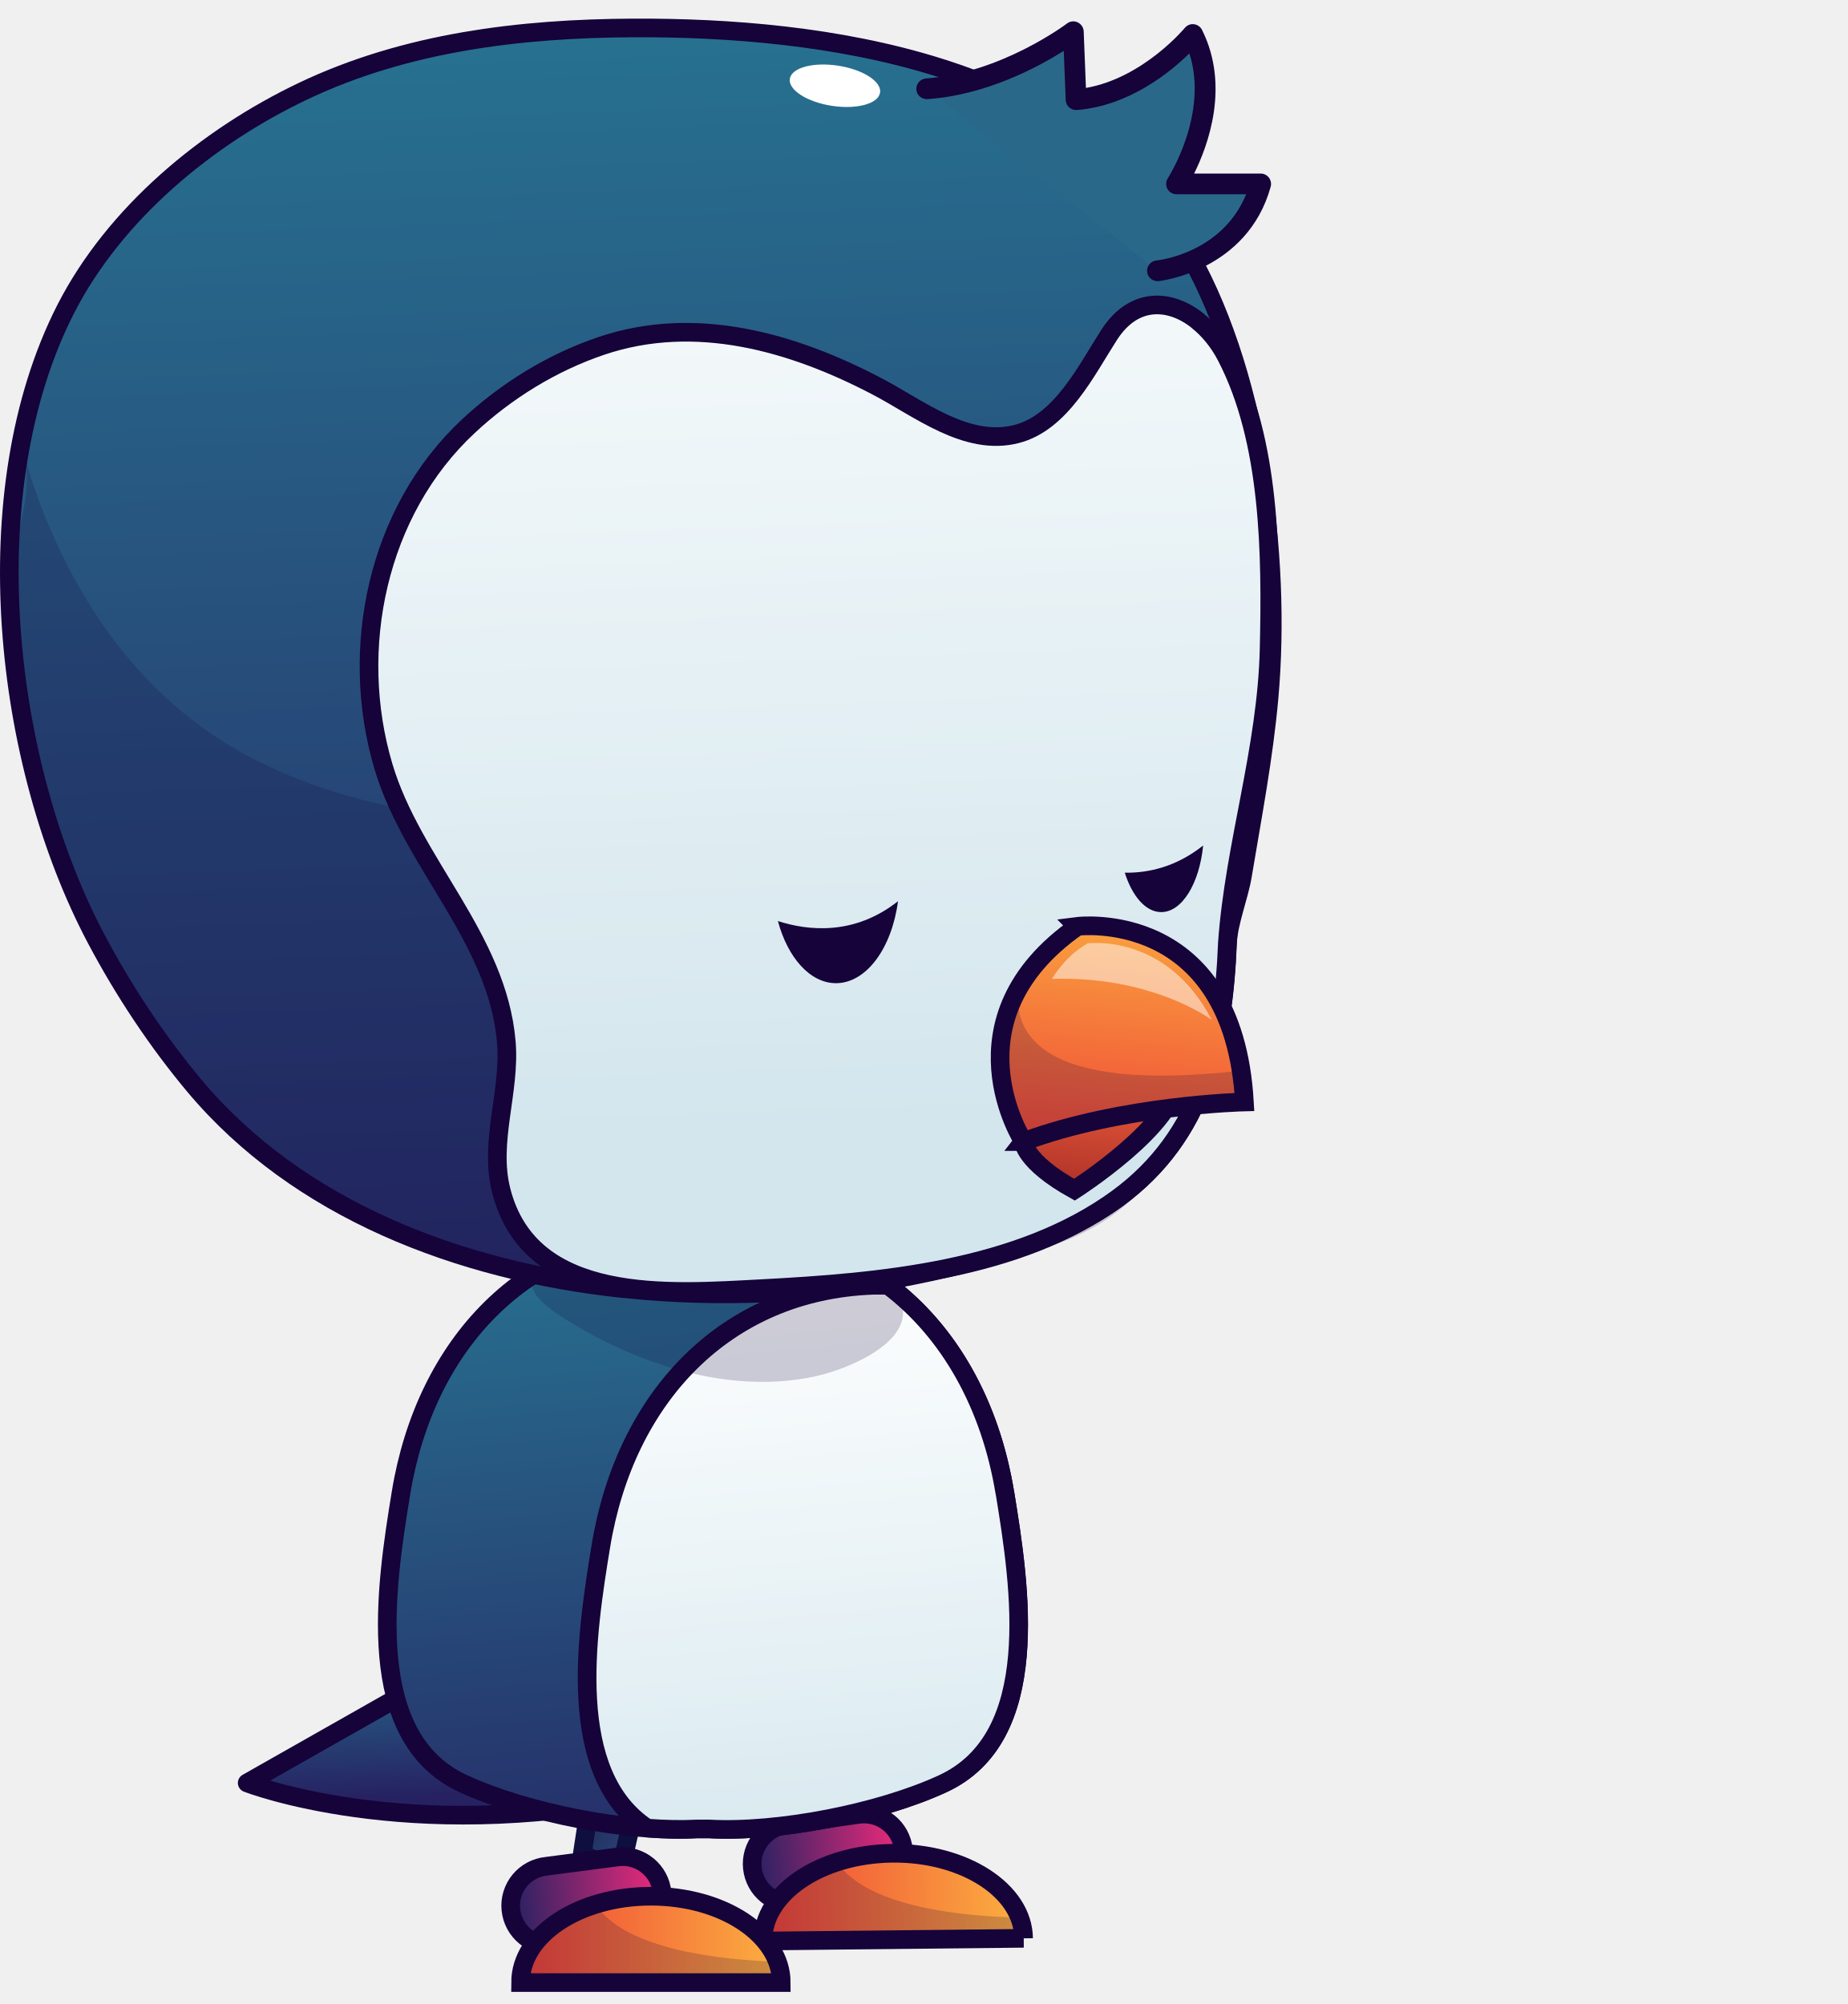
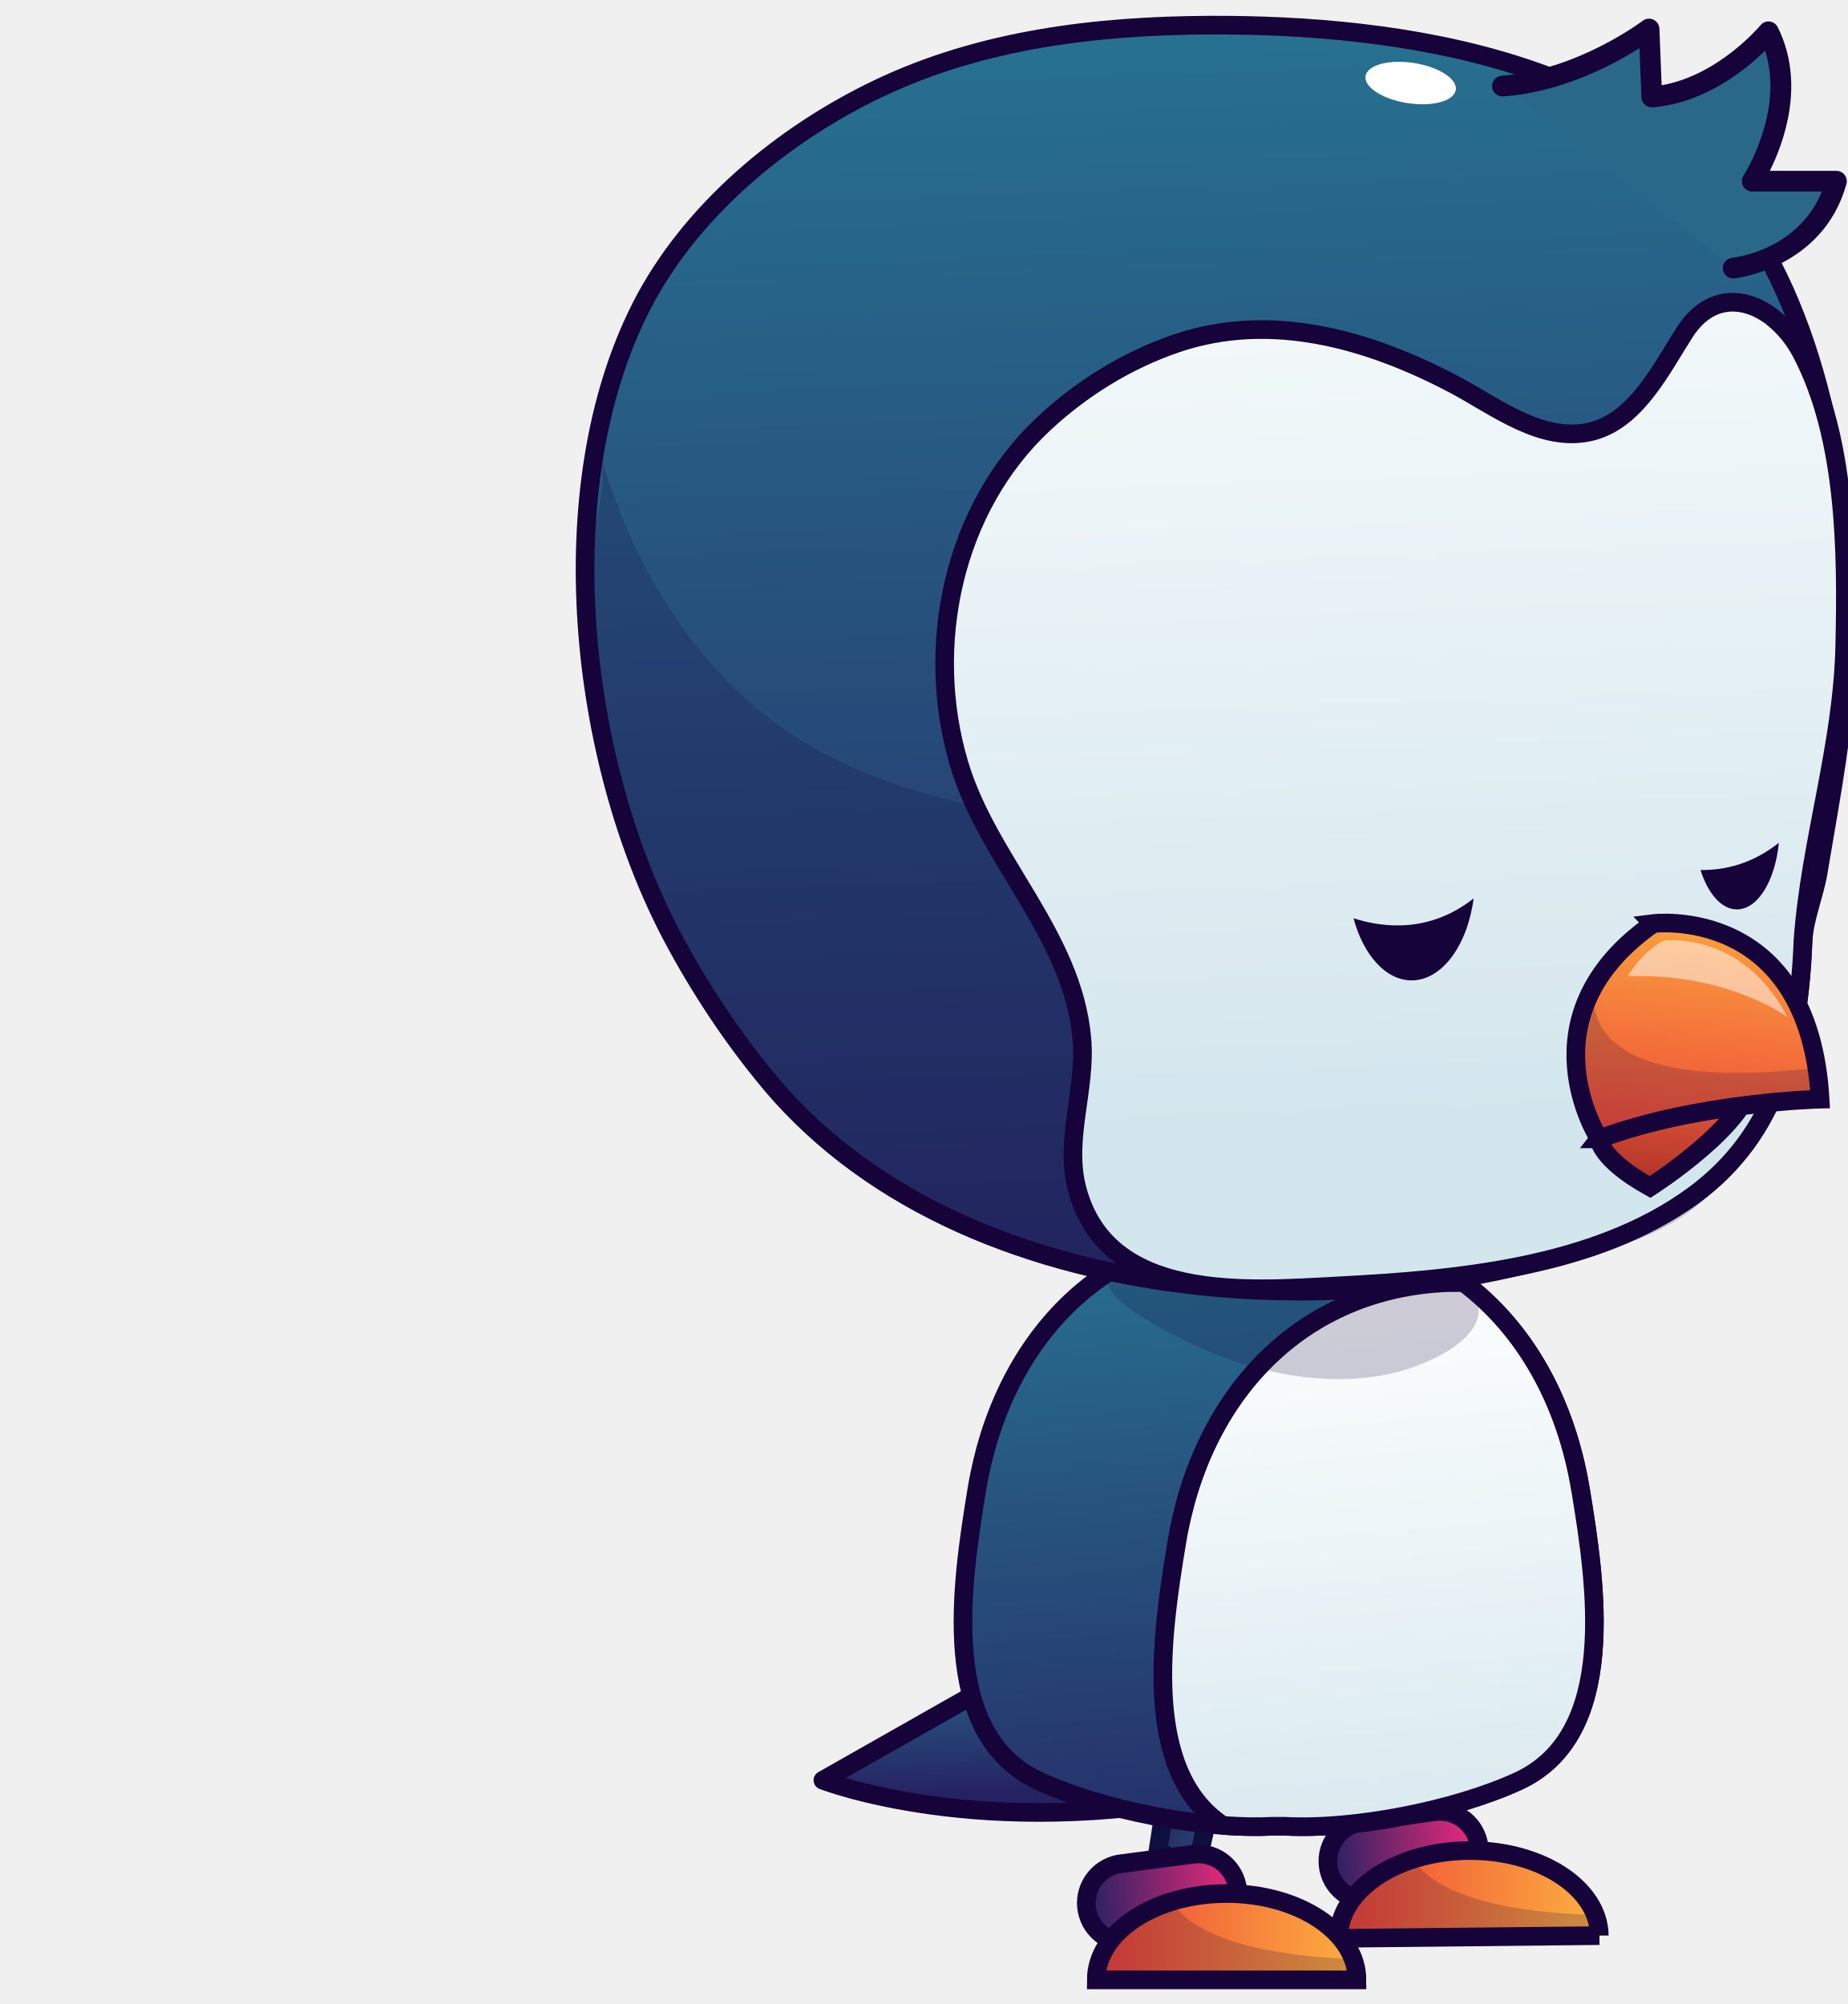
- <svg xmlns="http://www.w3.org/2000/svg" xmlns:xlink="http://www.w3.org/1999/xlink" id="Ebene_2" viewBox="0 0 198.33 215.12">
+ <svg xmlns="http://www.w3.org/2000/svg" xmlns:xlink="http://www.w3.org/1999/xlink" id="Layer_1" data-name="Layer 1" viewBox="0 0 198.33 215.12">
  <defs>
    <style>
      .cls-1 {
-         fill: none;
-       }
- 
-       .cls-2 {
        fill: url(#linear-gradient-3);
        stroke: #0e0e3f;
      }

-       .cls-2, .cls-3, .cls-4, .cls-5, .cls-6, .cls-7, .cls-8, .cls-9, .cls-10, .cls-11, .cls-12, .cls-13 {
+       .cls-1, .cls-2, .cls-3, .cls-4, .cls-5, .cls-6, .cls-7, .cls-8, .cls-9, .cls-10, .cls-11, .cls-12 {
        stroke-width: 2px;
      }

-       .cls-2, .cls-3, .cls-9, .cls-10, .cls-11, .cls-12 {
+       .cls-1, .cls-2, .cls-8, .cls-9, .cls-10, .cls-11 {
        stroke-linecap: round;
        stroke-linejoin: round;
      }

-       .cls-3 {
+       .cls-2 {
        fill: url(#linear-gradient-10);
      }

-       .cls-3, .cls-4, .cls-5, .cls-6, .cls-7, .cls-8, .cls-9, .cls-10, .cls-11, .cls-12, .cls-13 {
+       .cls-2, .cls-3, .cls-4, .cls-5, .cls-6, .cls-7, .cls-8, .cls-9, .cls-10, .cls-11, .cls-12 {
        stroke: #15033a;
      }

-       .cls-14 {
+       .cls-13 {
        opacity: .5;
      }

-       .cls-14, .cls-15 {
+       .cls-13, .cls-14 {
        fill: #fff;
      }

-       .cls-4 {
+       .cls-3 {
        fill: url(#linear-gradient-4);
      }

-       .cls-4, .cls-5, .cls-6, .cls-7, .cls-8, .cls-13 {
+       .cls-3, .cls-4, .cls-5, .cls-6, .cls-7, .cls-12 {
        stroke-miterlimit: 10;
      }

-       .cls-5 {
+       .cls-4 {
        fill: url(#linear-gradient-2);
      }

-       .cls-6 {
+       .cls-5 {
        fill: url(#linear-gradient-5);
      }

-       .cls-16 {
+       .cls-15 {
        fill: #2a688a;
      }

-       .cls-7 {
+       .cls-6 {
        fill: url(#linear-gradient-12);
      }

-       .cls-8 {
+       .cls-7 {
        fill: url(#linear-gradient-11);
      }

-       .cls-9 {
+       .cls-8 {
        fill: url(#linear-gradient-9);
      }

-       .cls-10 {
+       .cls-9 {
        fill: url(#linear-gradient-6);
      }

-       .cls-11 {
+       .cls-10 {
        fill: url(#linear-gradient-8);
      }

-       .cls-12 {
+       .cls-11 {
        fill: url(#linear-gradient-7);
      }

-       .cls-13 {
+       .cls-12 {
        fill: url(#linear-gradient);
      }

-       .cls-17 {
+       .cls-16 {
        opacity: .2;
      }

-       .cls-17, .cls-18 {
+       .cls-16, .cls-17 {
        fill: #15033a;
      }
    </style>
-     <linearGradient id="linear-gradient" x1="-117.65" y1="-5.13" x2="-101.32" y2="-5.13" gradientTransform="translate(-19.48 216.18) rotate(173.95) scale(1 -1)" gradientUnits="userSpaceOnUse">
+     <linearGradient id="linear-gradient" x1="504.3" y1="-35.05" x2="520.63" y2="-35.05" gradientTransform="translate(663.98 180.05) rotate(173.95) scale(1 -1)" gradientUnits="userSpaceOnUse">
      <stop offset="0" stop-color="#ee2a7b" />
      <stop offset=".99" stop-color="#262262" />
    </linearGradient>
-     <linearGradient id="linear-gradient-2" x1="58.23" y1="1.03" x2="86.21" y2="1.03" gradientTransform="translate(168.03 201.81) rotate(179.41) scale(1 -1)" gradientUnits="userSpaceOnUse">
+     <linearGradient id="linear-gradient-2" x1="662.11" y1="-2.04" x2="690.09" y2="-2.04" gradientTransform="translate(833.7 198.4) rotate(179.41) scale(1 -1)" gradientUnits="userSpaceOnUse">
      <stop offset="0" stop-color="#fbb040" />
      <stop offset="1" stop-color="#ef4136" />
    </linearGradient>
-     <linearGradient id="linear-gradient-3" x1="1167.94" y1="-197.96" x2="1183.52" y2="-197.96" gradientTransform="translate(922.03 1017.83) rotate(-145.43) scale(1 -1)" gradientUnits="userSpaceOnUse">
+     <linearGradient id="linear-gradient-3" x1="1605.45" y1="-81.32" x2="1621.04" y2="-81.32" gradientTransform="translate(1410.26 1169.77) rotate(-145.43) scale(1 -1)" gradientUnits="userSpaceOnUse">
      <stop offset="0" stop-color="#2b437a" />
      <stop offset="1" stop-color="#0f0d26" />
    </linearGradient>
-     <linearGradient id="linear-gradient-4" x1="-163.9" y1="207.39" x2="-147.57" y2="207.39" gradientTransform="translate(-111.86 12.45) rotate(174.53) scale(1 -1)" xlink:href="#linear-gradient" />
-     <linearGradient id="linear-gradient-5" x1="-8.07" y1="208.18" x2="19.91" y2="208.18" gradientTransform="translate(75.79) rotate(-180) scale(1 -1)" xlink:href="#linear-gradient-2" />
-     <linearGradient id="linear-gradient-6" x1="47.06" y1="175.16" x2="47.7" y2="192.58" gradientUnits="userSpaceOnUse">
+     <linearGradient id="linear-gradient-4" x1="456.23" y1="180.42" x2="472.56" y2="180.42" gradientTransform="translate(569.84 -20.09) rotate(174.53) scale(1 -1)" xlink:href="#linear-gradient" />
+     <linearGradient id="linear-gradient-5" x1="593.73" y1="207.89" x2="621.71" y2="207.89" gradientTransform="translate(739.37) rotate(-180) scale(1 -1)" xlink:href="#linear-gradient-2" />
+     <linearGradient id="linear-gradient-6" x1="108.85" y1="174.87" x2="109.48" y2="192.29" gradientUnits="userSpaceOnUse">
      <stop offset="0" stop-color="#277592" />
      <stop offset="1" stop-color="#262262" />
    </linearGradient>
-     <linearGradient id="linear-gradient-7" x1="71.2" y1="126.94" x2="78.62" y2="209.3" xlink:href="#linear-gradient-6" />
-     <linearGradient id="linear-gradient-8" x1="82.32" y1="134.22" x2="88.87" y2="206.87" gradientUnits="userSpaceOnUse">
+     <linearGradient id="linear-gradient-7" x1="132.99" y1="126.65" x2="140.41" y2="209.01" xlink:href="#linear-gradient-6" />
+     <linearGradient id="linear-gradient-8" x1="144.11" y1="133.92" x2="150.65" y2="206.58" gradientUnits="userSpaceOnUse">
      <stop offset="0" stop-color="#fff" />
      <stop offset="1" stop-color="#d3e6ed" />
    </linearGradient>
-     <linearGradient id="linear-gradient-9" x1="66.27" y1="-4.28" x2="72.05" y2="153.72" xlink:href="#linear-gradient-6" />
-     <linearGradient id="linear-gradient-10" x1="85.53" y1=".79" x2="89.94" y2="121.39" xlink:href="#linear-gradient-8" />
-     <linearGradient id="linear-gradient-11" x1="118.65" y1="112.74" x2="117.17" y2="128.95" gradientUnits="userSpaceOnUse">
+     <linearGradient id="linear-gradient-9" x1="128.06" y1="-4.58" x2="133.84" y2="153.43" xlink:href="#linear-gradient-6" />
+     <linearGradient id="linear-gradient-10" x1="147.31" y1=".49" x2="151.73" y2="121.1" xlink:href="#linear-gradient-8" />
+     <linearGradient id="linear-gradient-11" x1="180.44" y1="112.44" x2="178.96" y2="128.66" gradientUnits="userSpaceOnUse">
      <stop offset="0" stop-color="#fb6840" />
      <stop offset="1" stop-color="#a82d26" />
    </linearGradient>
-     <linearGradient id="linear-gradient-12" x1="122.28" y1="95.32" x2="119.55" y2="125.41" gradientTransform="matrix(1,0,0,1,0,0)" xlink:href="#linear-gradient-2" />
+     <linearGradient id="linear-gradient-12" x1="184.07" y1="95.02" x2="181.34" y2="125.12" gradientUnits="userSpaceOnUse">
+       <stop offset="0" stop-color="#fbb040" />
+       <stop offset="1" stop-color="#ef4136" />
+     </linearGradient>
  </defs>
-   <g id="Layer_1">
+   <g>
+     <path class="cls-12" d="M142.54,200.24c.25,2.34,2.35,4.04,4.69,3.79l7.73-1.09c2.34-.25,4.04-2.35,3.79-4.69h0c-.25-2.35-2.35-4.04-4.69-3.79l-7.73,1.09c-2.34.25-4.04,2.35-3.79,4.69h0Z" />
    <g>
-       <g>
-         <g>
-           <path class="cls-13" d="M80.75,200.53c.25,2.34,2.35,4.04,4.69,3.79l7.73-1.09c2.34-.25,4.04-2.35,3.79-4.69h0c-.25-2.35-2.35-4.04-4.69-3.79l-7.73,1.09c-2.34.25-4.04,2.35-3.79,4.69h0Z" />
-           <g>
-             <path class="cls-5" d="M109.86,208.07c-.05-5.12-6.36-9.21-14.08-9.13-7.73.08-13.95,4.29-13.89,9.42l27.98-.29Z" />
-             <path class="cls-17" d="M89.85,199.89c3.27,4.95,13.97,5.84,19.56,5.95.28.71.44,1.46.45,2.23l-27.98.29c-.04-3.71,3.23-6.94,7.97-8.47Z" />
-           </g>
-         </g>
-         <g>
-           <polygon class="cls-2" points="71.87 177.56 66.57 200.94 62.49 199.03 66.37 173.77 71.87 177.56" />
-           <g>
-             <path class="cls-4" d="M54.83,204.98c.23,2.35,2.31,4.06,4.65,3.84l7.74-1.01c2.35-.22,4.07-2.31,3.84-4.65h0c-.23-2.35-2.31-4.07-4.65-3.84l-7.74,1.01c-2.35.23-4.07,2.31-3.84,4.65h0Z" />
-             <g>
-               <path class="cls-6" d="M83.85,212.82c0-5.12-6.26-9.27-13.99-9.27s-13.99,4.15-13.99,9.27h27.98Z" />
-               <path class="cls-17" d="M63.93,204.43c3.22,4.98,13.91,5.98,19.5,6.15.27.72.43,1.47.43,2.24h-27.98c0-3.71,3.3-6.91,8.05-8.39Z" />
-             </g>
-           </g>
-         </g>
-         <g>
-           <g>
-             <path class="cls-10" d="M46.63,179.99l-20.1,11.4s17.07,6.68,42.29,1.48l-22.19-12.88Z" />
-             <g>
-               <path class="cls-12" d="M78.67,132.25c15.8.59,26.56,12.01,29.18,28,1.65,10.1,4.13,26.22-6.66,31.21-6.84,3.17-17.74,5.27-25.12,4.86h-1.25c-7.38.41-18.27-1.69-25.12-4.86-10.79-4.99-8.31-21.12-6.66-31.21,2.62-15.99,13.38-27.41,29.18-28h6.44Z" />
-               <path class="cls-11" d="M107.85,160.25c-1.55-9.46-5.95-17.32-12.55-22.28h-1.63c-15.8.59-26.56,12.01-29.18,28-1.56,9.53-3.85,24.43,4.97,30.27,1.91.14,3.72.18,5.37.09h1.25c7.38.41,18.27-1.69,25.12-4.86,10.79-4.99,8.31-21.12,6.66-31.21Z" />
-               <path class="cls-17" d="M94.64,137.09c6.59,5.56-2.73,9.74-7.35,10.7-8.63,1.79-17.82-1.02-25.27-5.38-2.82-1.65-7.98-4.64-2.53-7.1,5.78-2.6,12.32-2.91,18.55-2.44,5.33.4,12.31.6,16.6,4.22Z" />
-             </g>
-             <g>
-               <path class="cls-9" d="M66.9,138.32c10.3,1.1,20.75.57,30.18-1.22,7.29-1.38,16.77-4.02,22.86-8.45,9.21-6.72,11.39-16.75,11.81-27.42.09-2.21,1.23-5,1.6-7.23,1.06-6.37,2.29-12.74,2.86-19.18,1.35-15.24-1.23-35.36-9.22-48.66C115.26,6.7,88.52,2.9,67.95,3c-12.11.06-24.38,1.53-35.43,6.79-10.33,4.92-20.23,13.13-25.47,23.39C-2.94,52.78.34,81.94,10.35,100.83c2.92,5.51,6.51,10.94,10.52,15.73,11.11,13.25,28.37,19.89,46.03,21.77Z" />
-               <path class="cls-16" d="M124.23,29.06s8.74-.87,11.08-9.33h-9.04s5.54-8.45,1.75-16.03c0,0-5.25,6.41-12.53,7l-.29-7.29s-7.29,5.54-15.74,6.12l24.77,19.53Z" />
-               <path class="cls-17" d="M131.33,51.3c-3.15,10.7-8.37,20.7-17.58,27.42-12.99,9.47-32.01,10-47.48,10-13.49,0-27.8-1.18-39.89-7.69-12.42-6.69-20.05-19.06-23.86-32.35,1.2,4.19-1.02,8.9-1.23,13.06-.58,11.75,2.68,23.22,7.39,33.87,4.26,9.66,9.16,19.96,17.48,26.79,17.68,14.51,41.48,16.55,63.42,14.3,7.67-.79,15.26-.46,22.7-2.79,17.01-5.31,16.82-21.33,19.74-35.65,3.68-18.09,5.82-36.69,1.16-54.87-.97,4.9-1.83,7.87-1.84,7.9Z" />
-               <path class="cls-3" d="M128.55,34.43c-3-2.38-6.87-2.58-9.51,1.52-2.46,3.82-5.15,9.41-9.94,10.64-5.36,1.38-10.47-2.76-14.94-5.1-9.09-4.77-19.52-7.77-29.62-4.36-5.29,1.79-10.2,4.82-14.27,8.62-9.78,9.1-12.88,23.91-9.11,36.55,3.12,10.44,12.22,18.36,13.18,29.54.46,5.31-1.88,10.69-.55,15.95,3.13,12.34,18.15,11.05,27.94,10.54,12.7-.67,27.57-1.93,38.19-9.68,9.21-6.72,11.39-16.75,11.81-27.42.75-10.55,4.23-20.77,4.48-31.59.23-10.06.15-22.3-4.61-31.42-.79-1.52-1.86-2.83-3.07-3.79Z" />
-               <g>
-                 <path class="cls-8" d="M109.85,122.54s0,2.13,5.47,5.17c0,0,10.94-6.99,10.94-11.86,0,0-10.03-1.52-16.42,6.69Z" />
-                 <path class="cls-7" d="M115.62,99.44s16.72-2.13,17.94,18.85c0,0-13.07.3-23.71,4.26,0,0-8.51-13.07,5.78-23.1Z" />
-                 <path class="cls-17" d="M133.2,114.93c-21.93,2.5-24.47-4.29-23.89-8.84-4.74,8.35.53,16.45.53,16.45,10.64-3.95,23.71-4.26,23.71-4.26-.07-1.2-.2-2.31-.36-3.36Z" />
-                 <path class="cls-14" d="M116.72,101.27s8.46-1.19,13.34,8.22c0,0-6.31-4.76-17.15-4.41,0,0,1.31-2.38,3.81-3.81Z" />
-               </g>
-               <path class="cls-15" d="M94.45,9.95c-.18,1.19-2.5,1.82-5.17,1.41-2.67-.41-4.69-1.71-4.51-2.9.18-1.19,2.5-1.82,5.18-1.41,2.67.41,4.69,1.71,4.51,2.9Z" />
-               <path class="cls-18" d="M124.23,30.18c-.57,0-1.05-.43-1.11-1-.06-.61.38-1.16,1-1.22.32-.03,7.05-.82,9.63-7.11h-7.48c-.41,0-.78-.22-.98-.58-.19-.36-.18-.8.05-1.14.05-.07,4.42-6.9,2.31-13.4-2.04,2.01-6.45,5.63-12.07,6.08-.3.03-.6-.08-.83-.28-.23-.2-.36-.49-.37-.79l-.21-5.28c-2.71,1.71-8.31,4.75-14.63,5.18-.61.04-1.15-.42-1.19-1.03-.04-.61.42-1.14,1.03-1.19,8.01-.55,15.07-5.84,15.14-5.9.33-.25.77-.3,1.15-.12.37.18.62.55.64.96l.24,6.08c6.14-1.07,10.56-6.39,10.61-6.44.24-.29.61-.45.98-.4.37.04.7.27.87.61,3.01,6.03.64,12.42-.85,15.42h7.14c.35,0,.68.16.89.44.21.28.28.64.19.97-2.51,9.08-11.94,10.13-12.04,10.14-.04,0-.08,0-.11,0Z" />
-             </g>
-           </g>
-           <path class="cls-18" d="M83.49,98.87c1.05,3.92,3.45,6.67,6.23,6.67,3.27,0,6-3.77,6.66-8.8-4.71,3.72-9.68,3.17-12.89,2.13Z" />
-           <path class="cls-18" d="M120.72,93.68c.8,2.53,2.25,4.23,3.91,4.23,2.24,0,4.1-3.08,4.5-7.15-2.86,2.27-5.81,2.96-8.41,2.92Z" />
-         </g>
-       </g>
-       <rect class="cls-1" x="1" width="197.33" height="215.12" />
+       <path class="cls-4" d="M171.65,207.78c-.05-5.12-6.36-9.21-14.08-9.13-7.73.08-13.95,4.29-13.89,9.42l27.98-.29Z" />
+       <path class="cls-16" d="M151.64,199.6c3.27,4.95,13.97,5.84,19.56,5.95.28.71.44,1.46.45,2.23l-27.98.29c-.04-3.71,3.23-6.94,7.97-8.47Z" />
    </g>
  </g>
+   <g>
+     <polygon class="cls-1" points="133.66 177.27 128.36 200.65 124.27 198.74 128.16 173.48 133.66 177.27" />
+     <g>
+       <path class="cls-3" d="M116.61,204.69c.23,2.35,2.31,4.06,4.65,3.84l7.74-1.01c2.35-.22,4.07-2.31,3.84-4.65h0c-.23-2.35-2.31-4.07-4.65-3.84l-7.74,1.01c-2.35.23-4.07,2.31-3.84,4.65h0Z" />
+       <g>
+         <path class="cls-5" d="M145.64,212.53c0-5.12-6.26-9.27-13.99-9.27s-13.99,4.15-13.99,9.27h27.98Z" />
+         <path class="cls-16" d="M125.72,204.14c3.22,4.98,13.91,5.98,19.5,6.15.27.72.43,1.47.43,2.24h-27.98c0-3.71,3.3-6.91,8.05-8.39Z" />
+       </g>
+     </g>
+   </g>
+   <g>
+     <g>
+       <path class="cls-9" d="M108.42,179.7l-20.1,11.4s17.07,6.68,42.29,1.48l-22.19-12.88Z" />
+       <g>
+         <path class="cls-11" d="M140.46,131.96c15.8.59,26.56,12.01,29.18,28,1.65,10.1,4.13,26.22-6.66,31.21-6.84,3.17-17.74,5.27-25.12,4.86h-1.25c-7.38.41-18.27-1.69-25.12-4.86-10.79-4.99-8.31-21.12-6.66-31.21,2.62-15.99,13.38-27.41,29.18-28h6.44Z" />
+         <path class="cls-10" d="M169.64,159.96c-1.55-9.46-5.95-17.32-12.55-22.28h-1.63c-15.8.59-26.56,12.01-29.18,28-1.56,9.53-3.85,24.43,4.97,30.27,1.91.14,3.72.18,5.37.09h1.25c7.38.41,18.27-1.69,25.12-4.86,10.79-4.99,8.31-21.12,6.66-31.21Z" />
+         <path class="cls-16" d="M156.43,136.79c6.59,5.56-2.73,9.74-7.35,10.7-8.63,1.79-17.82-1.02-25.27-5.38-2.82-1.65-7.98-4.64-2.53-7.1,5.78-2.6,12.32-2.91,18.55-2.44,5.33.4,12.31.6,16.6,4.22Z" />
+       </g>
+       <g>
+         <path class="cls-8" d="M128.68,138.03c10.3,1.1,20.75.57,30.18-1.22,7.29-1.38,16.77-4.02,22.86-8.45,9.21-6.72,11.39-16.75,11.81-27.42.09-2.21,1.23-5,1.6-7.23,1.06-6.37,2.29-12.74,2.86-19.18,1.35-15.24-1.23-35.36-9.22-48.66-11.72-19.47-38.46-23.27-59.03-23.17-12.11.06-24.38,1.53-35.43,6.79-10.33,4.92-20.23,13.13-25.47,23.39-9.99,19.59-6.7,48.75,3.3,67.64,2.92,5.51,6.51,10.94,10.52,15.73,11.11,13.25,28.37,19.89,46.03,21.77Z" />
+         <path class="cls-15" d="M186.02,28.77s8.74-.87,11.08-9.33h-9.04s5.54-8.45,1.75-16.03c0,0-5.25,6.41-12.53,7l-.29-7.29s-7.29,5.54-15.74,6.12l24.77,19.53Z" />
+         <path class="cls-16" d="M193.11,51.01c-3.15,10.7-8.37,20.7-17.58,27.42-12.99,9.47-32.01,10-47.48,10-13.49,0-27.8-1.18-39.89-7.69-12.42-6.69-20.05-19.06-23.86-32.35,1.2,4.19-1.02,8.9-1.23,13.06-.58,11.75,2.68,23.22,7.39,33.87,4.26,9.66,9.16,19.96,17.48,26.79,17.68,14.51,41.48,16.55,63.42,14.3,7.67-.79,15.26-.46,22.7-2.79,17.01-5.31,16.82-21.33,19.74-35.65,3.68-18.09,5.82-36.69,1.16-54.87-.97,4.9-1.83,7.87-1.84,7.9Z" />
+         <path class="cls-2" d="M190.33,34.14c-3-2.38-6.87-2.58-9.51,1.52-2.46,3.82-5.15,9.41-9.94,10.64-5.36,1.38-10.47-2.76-14.94-5.1-9.09-4.77-19.52-7.77-29.62-4.36-5.29,1.79-10.2,4.82-14.27,8.62-9.78,9.1-12.88,23.91-9.11,36.55,3.12,10.44,12.22,18.36,13.18,29.54.46,5.31-1.88,10.69-.55,15.95,3.13,12.34,18.15,11.05,27.94,10.54,12.7-.67,27.57-1.93,38.19-9.68,9.21-6.72,11.39-16.75,11.81-27.42.75-10.55,4.23-20.77,4.48-31.59.23-10.06.15-22.3-4.61-31.42-.79-1.52-1.86-2.83-3.07-3.79Z" />
+         <g>
+           <path class="cls-7" d="M171.63,122.25s0,2.13,5.47,5.17c0,0,10.94-6.99,10.94-11.86,0,0-10.03-1.52-16.42,6.69Z" />
+           <path class="cls-6" d="M177.41,99.14s16.72-2.13,17.94,18.85c0,0-13.07.3-23.71,4.26,0,0-8.51-13.07,5.78-23.1Z" />
+           <path class="cls-16" d="M194.99,114.63c-21.93,2.5-24.47-4.29-23.89-8.84-4.74,8.35.53,16.45.53,16.45,10.64-3.95,23.71-4.26,23.71-4.26-.07-1.2-.2-2.31-.36-3.36Z" />
+           <path class="cls-13" d="M178.51,100.98s8.46-1.19,13.34,8.22c0,0-6.31-4.76-17.15-4.41,0,0,1.31-2.38,3.81-3.81Z" />
+         </g>
+         <path class="cls-14" d="M156.24,9.66c-.18,1.19-2.5,1.82-5.17,1.41-2.67-.41-4.69-1.71-4.51-2.9.18-1.19,2.5-1.82,5.18-1.41,2.67.41,4.69,1.71,4.51,2.9Z" />
+         <path class="cls-17" d="M186.02,29.89c-.57,0-1.05-.43-1.11-1-.06-.61.38-1.16,1-1.22.32-.03,7.05-.82,9.63-7.11h-7.48c-.41,0-.78-.22-.98-.58-.19-.36-.18-.8.05-1.14.05-.07,4.42-6.9,2.31-13.4-2.04,2.01-6.45,5.63-12.07,6.08-.3.03-.6-.08-.83-.28-.23-.2-.36-.49-.37-.79l-.21-5.28c-2.71,1.71-8.31,4.75-14.63,5.18-.61.04-1.15-.42-1.19-1.03-.04-.61.42-1.14,1.03-1.19,8.01-.55,15.07-5.84,15.14-5.9.33-.25.77-.3,1.15-.12.37.18.62.55.64.96l.24,6.08c6.14-1.07,10.56-6.39,10.61-6.44.24-.29.61-.45.98-.4.37.04.7.27.87.61,3.01,6.03.64,12.42-.85,15.42h7.14c.35,0,.68.16.89.44.21.28.28.64.19.97-2.51,9.08-11.94,10.13-12.04,10.14-.04,0-.08,0-.11,0Z" />
+       </g>
+     </g>
+     <path class="cls-17" d="M145.27,98.57c1.05,3.92,3.45,6.67,6.23,6.67,3.27,0,6-3.77,6.66-8.8-4.71,3.72-9.68,3.17-12.89,2.13Z" />
+     <path class="cls-17" d="M182.51,93.39c.8,2.53,2.25,4.23,3.91,4.23,2.24,0,4.1-3.08,4.5-7.15-2.86,2.27-5.81,2.96-8.41,2.92Z" />
+   </g>
</svg>
